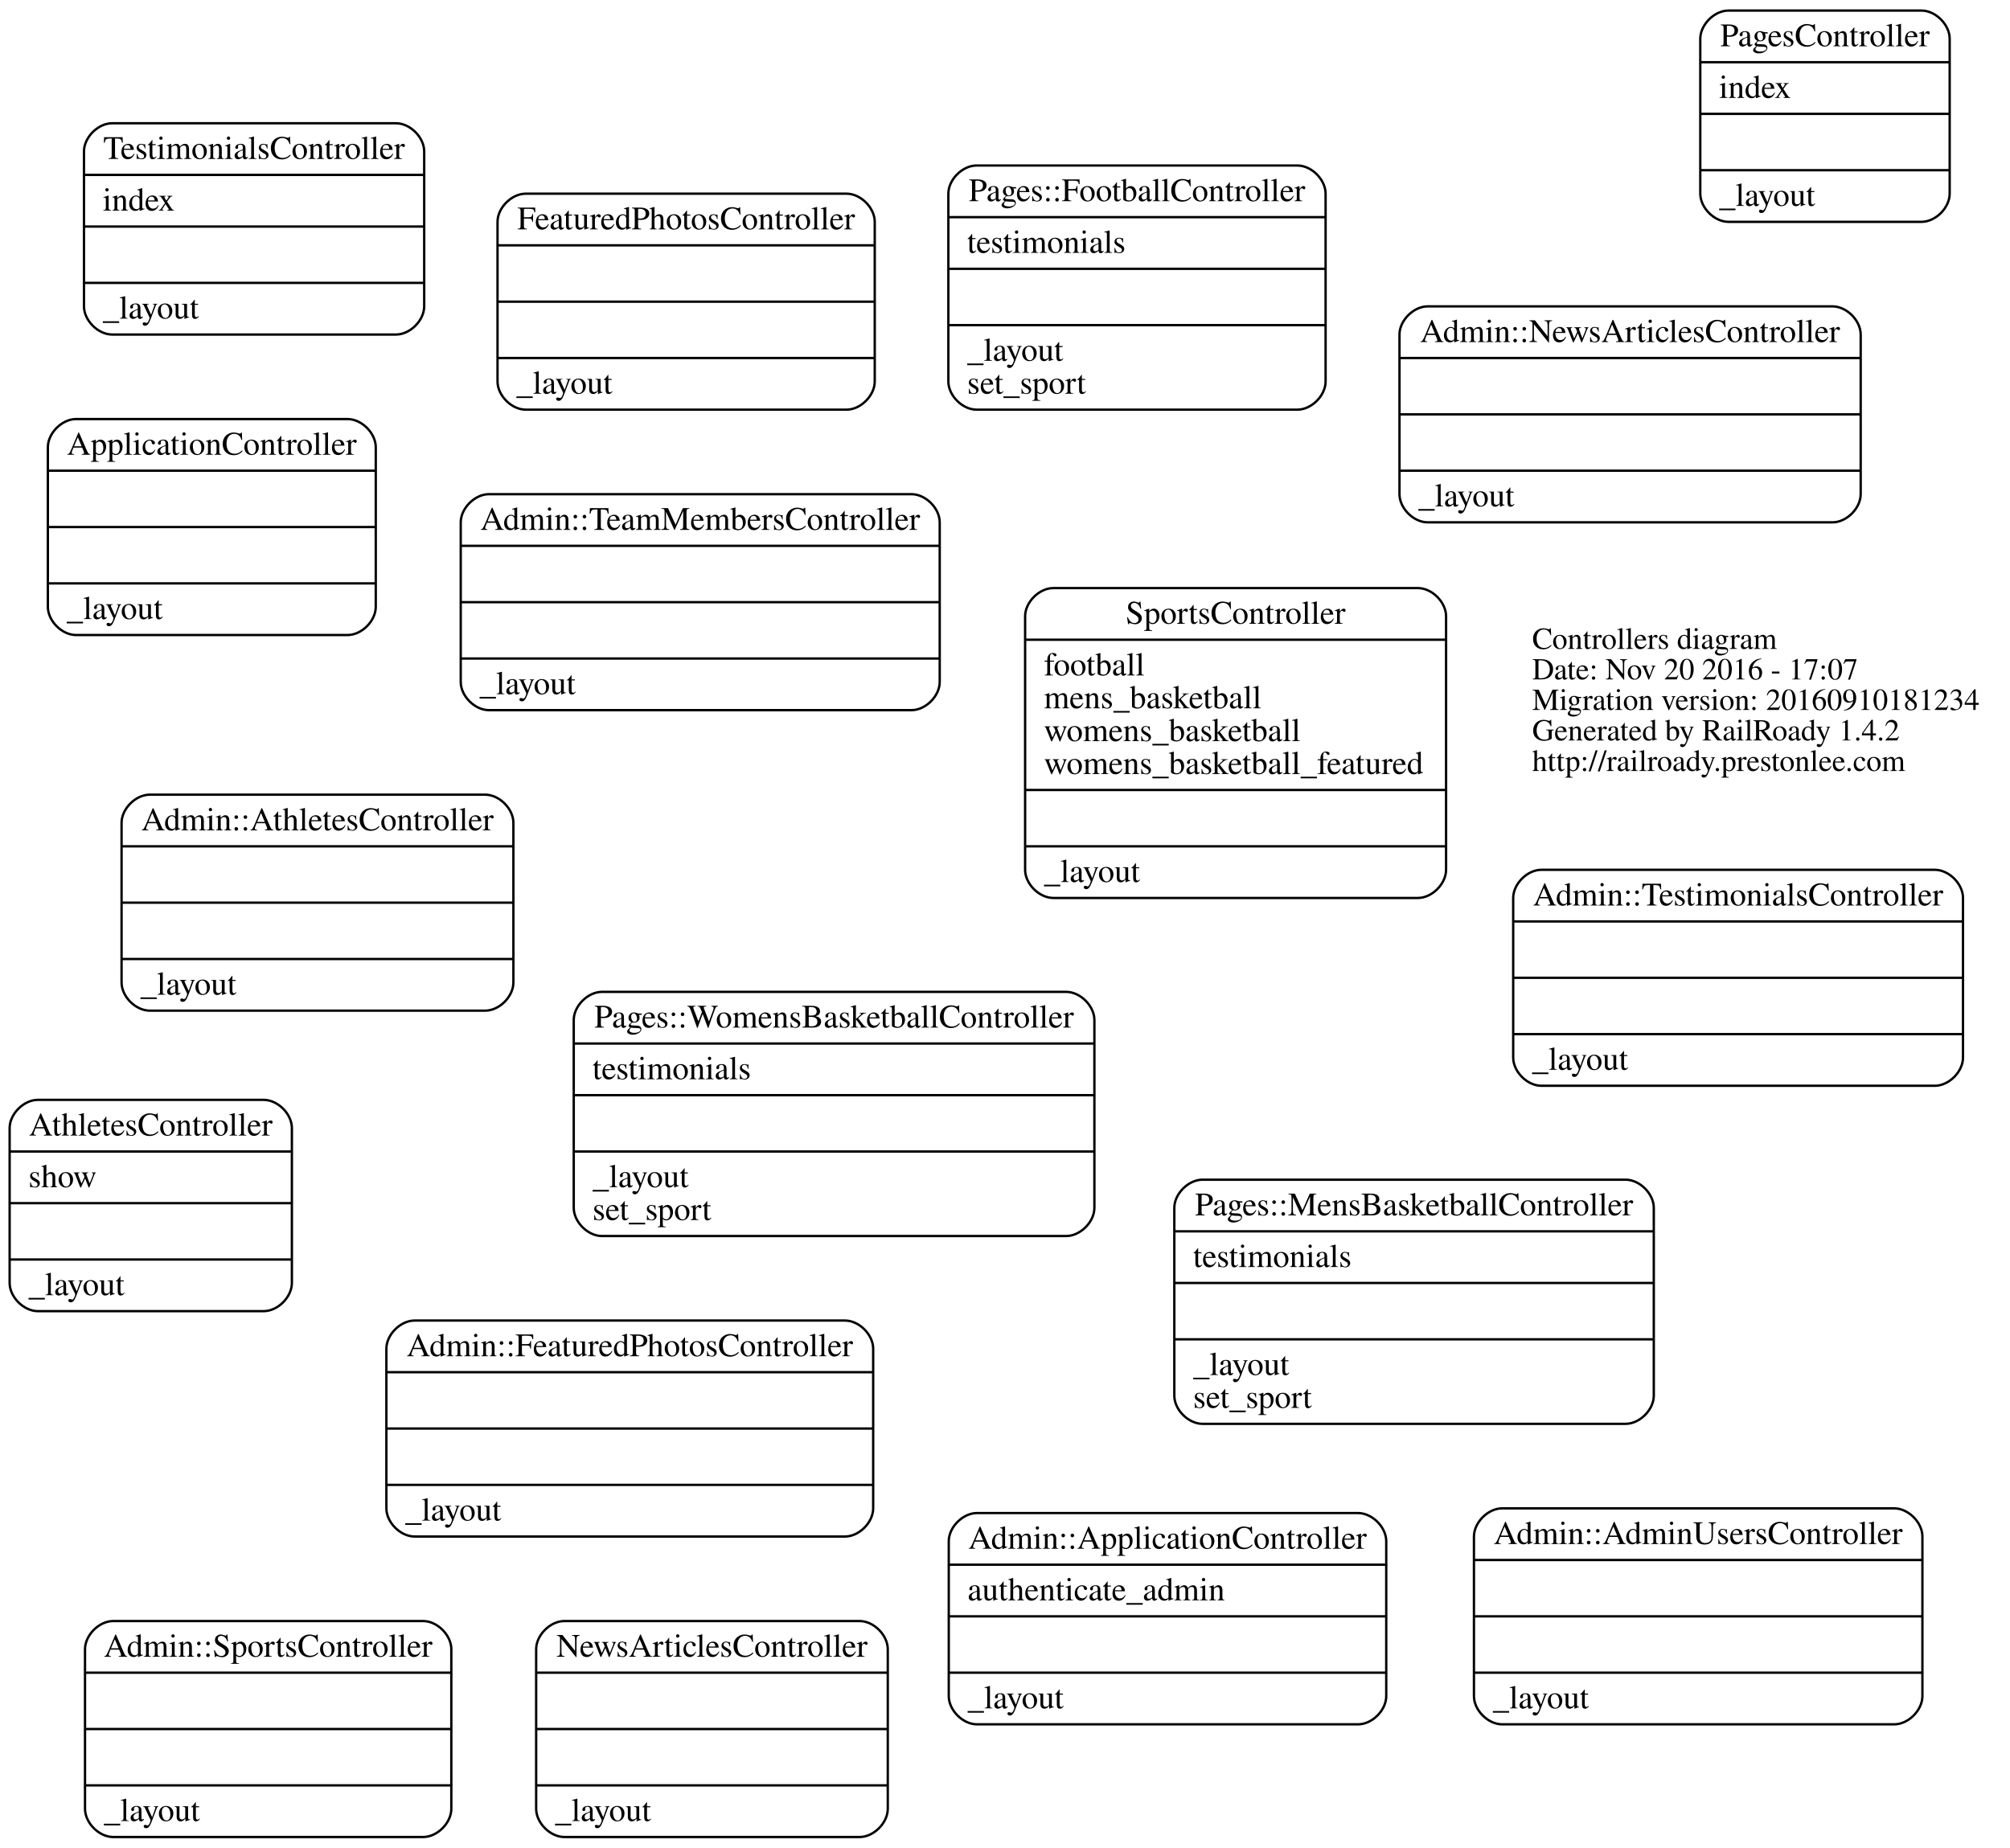
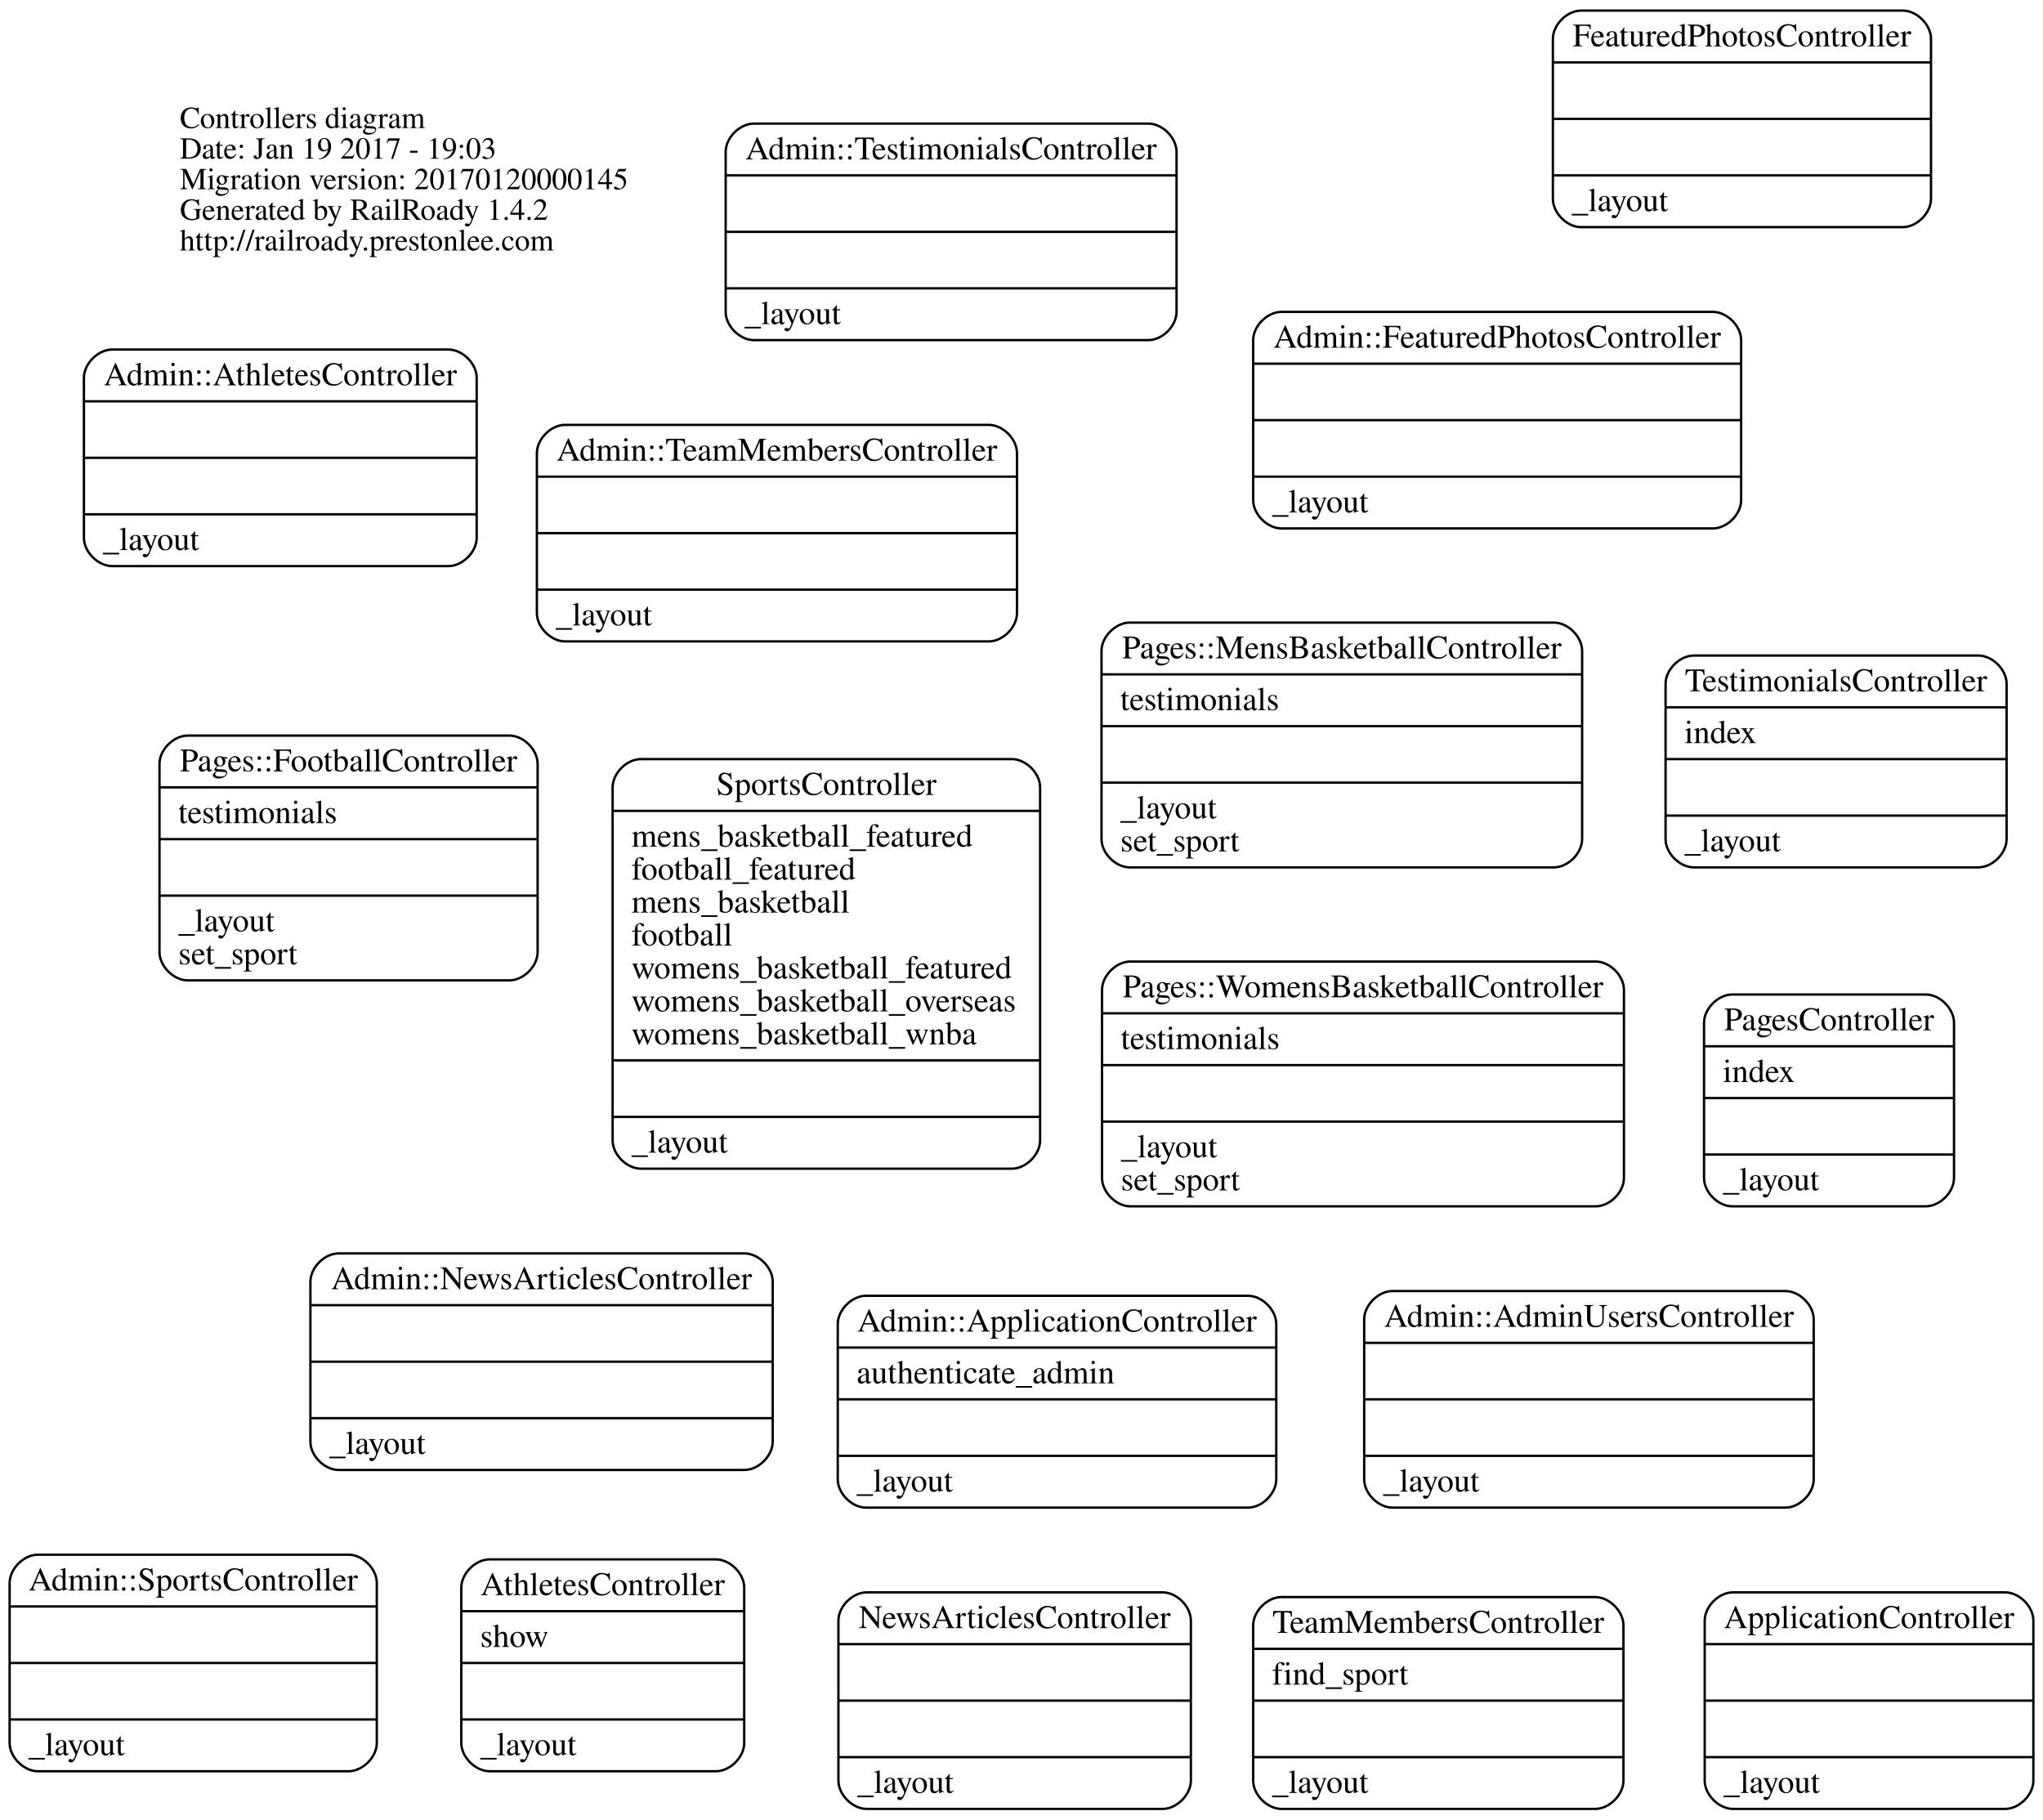
- <svg xmlns="http://www.w3.org/2000/svg" width="856pt" height="787pt" viewBox="0.00 0.00 855.79 787.00">
-   <g id="graph0" class="graph" transform="scale(1 1) rotate(0) translate(356.1 463.5)">
-     <polygon fill="none" stroke="none" points="-356.1,323.5 -356.1,-463.5 499.688,-463.5 499.688,323.5 -356.1,323.5" />
+ <svg xmlns="http://www.w3.org/2000/svg" width="868pt" height="773pt" viewBox="0.00 0.00 867.82 773.00">
+   <g id="graph0" class="graph" transform="scale(1 1) rotate(0) translate(356 401.5)">
+     <polygon fill="none" stroke="none" points="-356,371.5 -356,-401.5 511.821,-401.5 511.821,371.5 -356,371.5" />
    <g id="node1" class="node">
-       <text text-anchor="start" x="296.312" y="-187.1" font-family="Times,serif" font-size="13.00">Controllers diagram</text>
-       <text text-anchor="start" x="296.312" y="-174.1" font-family="Times,serif" font-size="13.00">Date: Nov 20 2016 - 17:07</text>
-       <text text-anchor="start" x="296.312" y="-161.1" font-family="Times,serif" font-size="13.00">Migration version: 20160910181234</text>
-       <text text-anchor="start" x="296.312" y="-148.1" font-family="Times,serif" font-size="13.00">Generated by RailRoady 1.4.2</text>
-       <text text-anchor="start" x="296.312" y="-135.1" font-family="Times,serif" font-size="13.00">http://railroady.prestonlee.com</text>
+       <text text-anchor="start" x="-279.688" y="-347.1" font-family="Times,serif" font-size="13.00">Controllers diagram</text>
+       <text text-anchor="start" x="-279.688" y="-334.1" font-family="Times,serif" font-size="13.00">Date: Jan 19 2017 - 19:03</text>
+       <text text-anchor="start" x="-279.688" y="-321.1" font-family="Times,serif" font-size="13.00">Migration version: 20170120000145</text>
+       <text text-anchor="start" x="-279.688" y="-308.1" font-family="Times,serif" font-size="13.00">Generated by RailRoady 1.4.2</text>
+       <text text-anchor="start" x="-279.688" y="-295.1" font-family="Times,serif" font-size="13.00">http://railroady.prestonlee.com</text>
    </g>
    <g id="node2" class="node">
-       <path fill="none" stroke="black" d="M283.507,271C283.507,271 450.493,271 450.493,271 456.493,271 462.493,265 462.493,259 462.493,259 462.493,191 462.493,191 462.493,185 456.493,179 450.493,179 450.493,179 283.507,179 283.507,179 277.507,179 271.507,185 271.507,191 271.507,191 271.507,259 271.507,259 271.507,265 277.507,271 283.507,271" />
-       <text text-anchor="middle" x="367" y="194.2" font-family="Times,serif" font-size="14.00">Admin::AdminUsersController</text>
-       <polyline fill="none" stroke="black" points="271.507,201 462.493,201 " />
-       <polyline fill="none" stroke="black" points="271.507,225 462.493,225 " />
-       <polyline fill="none" stroke="black" points="271.507,249 462.493,249 " />
-       <text text-anchor="start" x="279.507" y="264.2" font-family="Times,serif" font-size="14.00">_layout</text>
+       <path fill="none" stroke="black" d="M235.507,239C235.507,239 402.493,239 402.493,239 408.493,239 414.493,233 414.493,227 414.493,227 414.493,159 414.493,159 414.493,153 408.493,147 402.493,147 402.493,147 235.507,147 235.507,147 229.507,147 223.507,153 223.507,159 223.507,159 223.507,227 223.507,227 223.507,233 229.507,239 235.507,239" />
+       <text text-anchor="middle" x="319" y="162.2" font-family="Times,serif" font-size="14.00">Admin::AdminUsersController</text>
+       <polyline fill="none" stroke="black" points="223.507,169 414.493,169 " />
+       <polyline fill="none" stroke="black" points="223.507,193 414.493,193 " />
+       <polyline fill="none" stroke="black" points="223.507,217 414.493,217 " />
+       <text text-anchor="start" x="231.507" y="232.2" font-family="Times,serif" font-size="14.00">_layout</text>
    </g>
    <g id="node3" class="node">
-       <path fill="none" stroke="black" d="M59.845,271C59.845,271 222.155,271 222.155,271 228.155,271 234.155,265 234.155,259 234.155,259 234.155,193 234.155,193 234.155,187 228.155,181 222.155,181 222.155,181 59.845,181 59.845,181 53.845,181 47.845,187 47.845,193 47.845,193 47.845,259 47.845,259 47.845,265 53.845,271 59.845,271" />
-       <text text-anchor="middle" x="141" y="196.2" font-family="Times,serif" font-size="14.00">Admin::ApplicationController</text>
-       <polyline fill="none" stroke="black" points="47.845,203 234.155,203 " />
-       <text text-anchor="start" x="55.845" y="218.2" font-family="Times,serif" font-size="14.00">authenticate_admin</text>
-       <polyline fill="none" stroke="black" points="47.845,225 234.155,225 " />
-       <polyline fill="none" stroke="black" points="47.845,249 234.155,249 " />
-       <text text-anchor="start" x="55.845" y="264.2" font-family="Times,serif" font-size="14.00">_layout</text>
+       <path fill="none" stroke="black" d="M11.845,239C11.845,239 174.155,239 174.155,239 180.155,239 186.155,233 186.155,227 186.155,227 186.155,161 186.155,161 186.155,155 180.155,149 174.155,149 174.155,149 11.845,149 11.845,149 5.845,149 -0.155,155 -0.155,161 -0.155,161 -0.155,227 -0.155,227 -0.155,233 5.845,239 11.845,239" />
+       <text text-anchor="middle" x="93" y="164.2" font-family="Times,serif" font-size="14.00">Admin::ApplicationController</text>
+       <polyline fill="none" stroke="black" points="-0.155,171 186.155,171 " />
+       <text text-anchor="start" x="7.845" y="186.2" font-family="Times,serif" font-size="14.00">authenticate_admin</text>
+       <polyline fill="none" stroke="black" points="-0.155,193 186.155,193 " />
+       <polyline fill="none" stroke="black" points="-0.155,217 186.155,217 " />
+       <text text-anchor="start" x="7.845" y="232.2" font-family="Times,serif" font-size="14.00">_layout</text>
    </g>
    <g id="node4" class="node">
-       <path fill="none" stroke="black" d="M-292.435,-33C-292.435,-33 -149.565,-33 -149.565,-33 -143.565,-33 -137.565,-39 -137.565,-45 -137.565,-45 -137.565,-113 -137.565,-113 -137.565,-119 -143.565,-125 -149.565,-125 -149.565,-125 -292.435,-125 -292.435,-125 -298.435,-125 -304.435,-119 -304.435,-113 -304.435,-113 -304.435,-45 -304.435,-45 -304.435,-39 -298.435,-33 -292.435,-33" />
-       <text text-anchor="middle" x="-221" y="-109.8" font-family="Times,serif" font-size="14.00">Admin::AthletesController</text>
-       <polyline fill="none" stroke="black" points="-304.435,-103 -137.565,-103 " />
-       <polyline fill="none" stroke="black" points="-304.435,-79 -137.565,-79 " />
-       <polyline fill="none" stroke="black" points="-304.435,-55 -137.565,-55 " />
-       <text text-anchor="start" x="-296.435" y="-39.8" font-family="Times,serif" font-size="14.00">_layout</text>
+       <path fill="none" stroke="black" d="M-308.435,-161C-308.435,-161 -165.565,-161 -165.565,-161 -159.565,-161 -153.565,-167 -153.565,-173 -153.565,-173 -153.565,-241 -153.565,-241 -153.565,-247 -159.565,-253 -165.565,-253 -165.565,-253 -308.435,-253 -308.435,-253 -314.435,-253 -320.435,-247 -320.435,-241 -320.435,-241 -320.435,-173 -320.435,-173 -320.435,-167 -314.435,-161 -308.435,-161" />
+       <text text-anchor="middle" x="-237" y="-237.8" font-family="Times,serif" font-size="14.00">Admin::AthletesController</text>
+       <polyline fill="none" stroke="black" points="-320.435,-231 -153.565,-231 " />
+       <polyline fill="none" stroke="black" points="-320.435,-207 -153.565,-207 " />
+       <polyline fill="none" stroke="black" points="-320.435,-183 -153.565,-183 " />
+       <text text-anchor="start" x="-312.435" y="-167.8" font-family="Times,serif" font-size="14.00">_layout</text>
    </g>
    <g id="node5" class="node">
-       <path fill="none" stroke="black" d="M-179.659,191C-179.659,191 3.659,191 3.659,191 9.659,191 15.659,185 15.659,179 15.659,179 15.659,111 15.659,111 15.659,105 9.659,99 3.659,99 3.659,99 -179.659,99 -179.659,99 -185.659,99 -191.659,105 -191.659,111 -191.659,111 -191.659,179 -191.659,179 -191.659,185 -185.659,191 -179.659,191" />
-       <text text-anchor="middle" x="-88" y="114.2" font-family="Times,serif" font-size="14.00">Admin::FeaturedPhotosController</text>
-       <polyline fill="none" stroke="black" points="-191.659,121 15.659,121 " />
-       <polyline fill="none" stroke="black" points="-191.659,145 15.659,145 " />
-       <polyline fill="none" stroke="black" points="-191.659,169 15.659,169 " />
-       <text text-anchor="start" x="-183.659" y="184.2" font-family="Times,serif" font-size="14.00">_layout</text>
+       <path fill="none" stroke="black" d="M188.341,-177C188.341,-177 371.659,-177 371.659,-177 377.659,-177 383.659,-183 383.659,-189 383.659,-189 383.659,-257 383.659,-257 383.659,-263 377.659,-269 371.659,-269 371.659,-269 188.341,-269 188.341,-269 182.341,-269 176.341,-263 176.341,-257 176.341,-257 176.341,-189 176.341,-189 176.341,-183 182.341,-177 188.341,-177" />
+       <text text-anchor="middle" x="280" y="-253.8" font-family="Times,serif" font-size="14.00">Admin::FeaturedPhotosController</text>
+       <polyline fill="none" stroke="black" points="176.341,-247 383.659,-247 " />
+       <polyline fill="none" stroke="black" points="176.341,-223 383.659,-223 " />
+       <polyline fill="none" stroke="black" points="176.341,-199 383.659,-199 " />
+       <text text-anchor="start" x="184.341" y="-183.8" font-family="Times,serif" font-size="14.00">_layout</text>
    </g>
    <g id="node6" class="node">
-       <path fill="none" stroke="black" d="M251.793,-241C251.793,-241 424.207,-241 424.207,-241 430.207,-241 436.207,-247 436.207,-253 436.207,-253 436.207,-321 436.207,-321 436.207,-327 430.207,-333 424.207,-333 424.207,-333 251.793,-333 251.793,-333 245.793,-333 239.793,-327 239.793,-321 239.793,-321 239.793,-253 239.793,-253 239.793,-247 245.793,-241 251.793,-241" />
-       <text text-anchor="middle" x="338" y="-317.8" font-family="Times,serif" font-size="14.00">Admin::NewsArticlesController</text>
-       <polyline fill="none" stroke="black" points="239.793,-311 436.207,-311 " />
-       <polyline fill="none" stroke="black" points="239.793,-287 436.207,-287 " />
-       <polyline fill="none" stroke="black" points="239.793,-263 436.207,-263 " />
-       <text text-anchor="start" x="247.793" y="-247.8" font-family="Times,serif" font-size="14.00">_layout</text>
+       <path fill="none" stroke="black" d="M-212.207,223C-212.207,223 -39.793,223 -39.793,223 -33.793,223 -27.793,217 -27.793,211 -27.793,211 -27.793,143 -27.793,143 -27.793,137 -33.793,131 -39.793,131 -39.793,131 -212.207,131 -212.207,131 -218.207,131 -224.207,137 -224.207,143 -224.207,143 -224.207,211 -224.207,211 -224.207,217 -218.207,223 -212.207,223" />
+       <text text-anchor="middle" x="-126" y="146.2" font-family="Times,serif" font-size="14.00">Admin::NewsArticlesController</text>
+       <polyline fill="none" stroke="black" points="-224.207,153 -27.793,153 " />
+       <polyline fill="none" stroke="black" points="-224.207,177 -27.793,177 " />
+       <polyline fill="none" stroke="black" points="-224.207,201 -27.793,201 " />
+       <text text-anchor="start" x="-216.207" y="216.2" font-family="Times,serif" font-size="14.00">_layout</text>
    </g>
    <g id="node7" class="node">
-       <path fill="none" stroke="black" d="M-308,319C-308,319 -176,319 -176,319 -170,319 -164,313 -164,307 -164,307 -164,239 -164,239 -164,233 -170,227 -176,227 -176,227 -308,227 -308,227 -314,227 -320,233 -320,239 -320,239 -320,307 -320,307 -320,313 -314,319 -308,319" />
-       <text text-anchor="middle" x="-242" y="242.2" font-family="Times,serif" font-size="14.00">Admin::SportsController</text>
-       <polyline fill="none" stroke="black" points="-320,249 -164,249 " />
-       <polyline fill="none" stroke="black" points="-320,273 -164,273 " />
-       <polyline fill="none" stroke="black" points="-320,297 -164,297 " />
-       <text text-anchor="start" x="-312" y="312.2" font-family="Times,serif" font-size="14.00">_layout</text>
+       <path fill="none" stroke="black" d="M-340,351C-340,351 -208,351 -208,351 -202,351 -196,345 -196,339 -196,339 -196,271 -196,271 -196,265 -202,259 -208,259 -208,259 -340,259 -340,259 -346,259 -352,265 -352,271 -352,271 -352,339 -352,339 -352,345 -346,351 -340,351" />
+       <text text-anchor="middle" x="-274" y="274.2" font-family="Times,serif" font-size="14.00">Admin::SportsController</text>
+       <polyline fill="none" stroke="black" points="-352,281 -196,281 " />
+       <polyline fill="none" stroke="black" points="-352,305 -196,305 " />
+       <polyline fill="none" stroke="black" points="-352,329 -196,329 " />
+       <text text-anchor="start" x="-344" y="344.2" font-family="Times,serif" font-size="14.00">_layout</text>
    </g>
    <g id="node8" class="node">
-       <path fill="none" stroke="black" d="M-147.991,-161C-147.991,-161 31.991,-161 31.991,-161 37.991,-161 43.991,-167 43.991,-173 43.991,-173 43.991,-241 43.991,-241 43.991,-247 37.991,-253 31.991,-253 31.991,-253 -147.991,-253 -147.991,-253 -153.991,-253 -159.991,-247 -159.991,-241 -159.991,-241 -159.991,-173 -159.991,-173 -159.991,-167 -153.991,-161 -147.991,-161" />
-       <text text-anchor="middle" x="-58" y="-237.8" font-family="Times,serif" font-size="14.00">Admin::TeamMembersController</text>
-       <polyline fill="none" stroke="black" points="-159.991,-231 43.991,-231 " />
-       <polyline fill="none" stroke="black" points="-159.991,-207 43.991,-207 " />
-       <polyline fill="none" stroke="black" points="-159.991,-183 43.991,-183 " />
-       <text text-anchor="start" x="-151.991" y="-167.8" font-family="Times,serif" font-size="14.00">_layout</text>
+       <path fill="none" stroke="black" d="M-115.991,-129C-115.991,-129 63.991,-129 63.991,-129 69.991,-129 75.991,-135 75.991,-141 75.991,-141 75.991,-209 75.991,-209 75.991,-215 69.991,-221 63.991,-221 63.991,-221 -115.991,-221 -115.991,-221 -121.991,-221 -127.991,-215 -127.991,-209 -127.991,-209 -127.991,-141 -127.991,-141 -127.991,-135 -121.991,-129 -115.991,-129" />
+       <text text-anchor="middle" x="-26" y="-205.8" font-family="Times,serif" font-size="14.00">Admin::TeamMembersController</text>
+       <polyline fill="none" stroke="black" points="-127.991,-199 75.991,-199 " />
+       <polyline fill="none" stroke="black" points="-127.991,-175 75.991,-175 " />
+       <polyline fill="none" stroke="black" points="-127.991,-151 75.991,-151 " />
+       <text text-anchor="start" x="-119.991" y="-135.8" font-family="Times,serif" font-size="14.00">_layout</text>
    </g>
    <g id="node9" class="node">
-       <path fill="none" stroke="black" d="M300.22,-1C300.22,-1 467.78,-1 467.78,-1 473.78,-1 479.78,-7 479.78,-13 479.78,-13 479.78,-81 479.78,-81 479.78,-87 473.78,-93 467.78,-93 467.78,-93 300.22,-93 300.22,-93 294.22,-93 288.22,-87 288.22,-81 288.22,-81 288.22,-13 288.22,-13 288.22,-7 294.22,-1 300.22,-1" />
-       <text text-anchor="middle" x="384" y="-77.8" font-family="Times,serif" font-size="14.00">Admin::TestimonialsController</text>
-       <polyline fill="none" stroke="black" points="288.22,-71 479.78,-71 " />
-       <polyline fill="none" stroke="black" points="288.22,-47 479.78,-47 " />
-       <polyline fill="none" stroke="black" points="288.22,-23 479.78,-23 " />
-       <text text-anchor="start" x="296.22" y="-7.8" font-family="Times,serif" font-size="14.00">_layout</text>
+       <path fill="none" stroke="black" d="M-35.78,-257C-35.78,-257 131.78,-257 131.78,-257 137.78,-257 143.78,-263 143.78,-269 143.78,-269 143.78,-337 143.78,-337 143.78,-343 137.78,-349 131.78,-349 131.78,-349 -35.78,-349 -35.78,-349 -41.78,-349 -47.78,-343 -47.78,-337 -47.78,-337 -47.78,-269 -47.78,-269 -47.78,-263 -41.78,-257 -35.78,-257" />
+       <text text-anchor="middle" x="48" y="-333.8" font-family="Times,serif" font-size="14.00">Admin::TestimonialsController</text>
+       <polyline fill="none" stroke="black" points="-47.78,-327 143.78,-327 " />
+       <polyline fill="none" stroke="black" points="-47.78,-303 143.78,-303 " />
+       <polyline fill="none" stroke="black" points="-47.78,-279 143.78,-279 " />
+       <text text-anchor="start" x="-39.78" y="-263.8" font-family="Times,serif" font-size="14.00">_layout</text>
    </g>
    <g id="node10" class="node">
-       <path fill="none" stroke="black" d="M-323.821,-193C-323.821,-193 -208.179,-193 -208.179,-193 -202.179,-193 -196.179,-199 -196.179,-205 -196.179,-205 -196.179,-273 -196.179,-273 -196.179,-279 -202.179,-285 -208.179,-285 -208.179,-285 -323.821,-285 -323.821,-285 -329.821,-285 -335.821,-279 -335.821,-273 -335.821,-273 -335.821,-205 -335.821,-205 -335.821,-199 -329.821,-193 -323.821,-193" />
-       <text text-anchor="middle" x="-266" y="-269.8" font-family="Times,serif" font-size="14.00">ApplicationController</text>
-       <polyline fill="none" stroke="black" points="-335.821,-263 -196.179,-263 " />
-       <polyline fill="none" stroke="black" points="-335.821,-239 -196.179,-239 " />
-       <polyline fill="none" stroke="black" points="-335.821,-215 -196.179,-215 " />
-       <text text-anchor="start" x="-327.821" y="-199.8" font-family="Times,serif" font-size="14.00">_layout</text>
+       <path fill="none" stroke="black" d="M380.179,367C380.179,367 495.821,367 495.821,367 501.821,367 507.821,361 507.821,355 507.821,355 507.821,287 507.821,287 507.821,281 501.821,275 495.821,275 495.821,275 380.179,275 380.179,275 374.179,275 368.179,281 368.179,287 368.179,287 368.179,355 368.179,355 368.179,361 374.179,367 380.179,367" />
+       <text text-anchor="middle" x="438" y="290.2" font-family="Times,serif" font-size="14.00">ApplicationController</text>
+       <polyline fill="none" stroke="black" points="368.179,297 507.821,297 " />
+       <polyline fill="none" stroke="black" points="368.179,321 507.821,321 " />
+       <polyline fill="none" stroke="black" points="368.179,345 507.821,345 " />
+       <text text-anchor="start" x="376.179" y="360.2" font-family="Times,serif" font-size="14.00">_layout</text>
    </g>
    <g id="node11" class="node">
-       <path fill="none" stroke="black" d="M-340.1,95C-340.1,95 -243.9,95 -243.9,95 -237.9,95 -231.9,89 -231.9,83 -231.9,83 -231.9,17 -231.9,17 -231.9,11 -237.9,5 -243.9,5 -243.9,5 -340.1,5 -340.1,5 -346.1,5 -352.1,11 -352.1,17 -352.1,17 -352.1,83 -352.1,83 -352.1,89 -346.1,95 -340.1,95" />
-       <text text-anchor="middle" x="-292" y="20.2" font-family="Times,serif" font-size="14.00">AthletesController</text>
-       <polyline fill="none" stroke="black" points="-352.1,27 -231.9,27 " />
-       <text text-anchor="start" x="-344.1" y="42.2" font-family="Times,serif" font-size="14.00">show</text>
-       <polyline fill="none" stroke="black" points="-352.1,49 -231.9,49 " />
-       <polyline fill="none" stroke="black" points="-352.1,73 -231.9,73 " />
-       <text text-anchor="start" x="-344.1" y="88.2" font-family="Times,serif" font-size="14.00">_layout</text>
+       <path fill="none" stroke="black" d="M-148.1,351C-148.1,351 -51.9,351 -51.9,351 -45.9,351 -39.9,345 -39.9,339 -39.9,339 -39.9,273 -39.9,273 -39.9,267 -45.9,261 -51.9,261 -51.9,261 -148.1,261 -148.1,261 -154.1,261 -160.1,267 -160.1,273 -160.1,273 -160.1,339 -160.1,339 -160.1,345 -154.1,351 -148.1,351" />
+       <text text-anchor="middle" x="-100" y="276.2" font-family="Times,serif" font-size="14.00">AthletesController</text>
+       <polyline fill="none" stroke="black" points="-160.1,283 -39.9,283 " />
+       <text text-anchor="start" x="-152.1" y="298.2" font-family="Times,serif" font-size="14.00">show</text>
+       <polyline fill="none" stroke="black" points="-160.1,305 -39.9,305 " />
+       <polyline fill="none" stroke="black" points="-160.1,329 -39.9,329 " />
+       <text text-anchor="start" x="-152.1" y="344.2" font-family="Times,serif" font-size="14.00">_layout</text>
    </g>
    <g id="node12" class="node">
-       <path fill="none" stroke="black" d="M-132.324,-289C-132.324,-289 4.324,-289 4.324,-289 10.324,-289 16.324,-295 16.324,-301 16.324,-301 16.324,-369 16.324,-369 16.324,-375 10.324,-381 4.324,-381 4.324,-381 -132.324,-381 -132.324,-381 -138.324,-381 -144.324,-375 -144.324,-369 -144.324,-369 -144.324,-301 -144.324,-301 -144.324,-295 -138.324,-289 -132.324,-289" />
-       <text text-anchor="middle" x="-64" y="-365.8" font-family="Times,serif" font-size="14.00">FeaturedPhotosController</text>
-       <polyline fill="none" stroke="black" points="-144.324,-359 16.324,-359 " />
-       <polyline fill="none" stroke="black" points="-144.324,-335 16.324,-335 " />
-       <polyline fill="none" stroke="black" points="-144.324,-311 16.324,-311 " />
-       <text text-anchor="start" x="-136.324" y="-295.8" font-family="Times,serif" font-size="14.00">_layout</text>
+       <path fill="none" stroke="black" d="M315.676,-305C315.676,-305 452.324,-305 452.324,-305 458.324,-305 464.324,-311 464.324,-317 464.324,-317 464.324,-385 464.324,-385 464.324,-391 458.324,-397 452.324,-397 452.324,-397 315.676,-397 315.676,-397 309.676,-397 303.676,-391 303.676,-385 303.676,-385 303.676,-317 303.676,-317 303.676,-311 309.676,-305 315.676,-305" />
+       <text text-anchor="middle" x="384" y="-381.8" font-family="Times,serif" font-size="14.00">FeaturedPhotosController</text>
+       <polyline fill="none" stroke="black" points="303.676,-375 464.324,-375 " />
+       <polyline fill="none" stroke="black" points="303.676,-351 464.324,-351 " />
+       <polyline fill="none" stroke="black" points="303.676,-327 464.324,-327 " />
+       <text text-anchor="start" x="311.676" y="-311.8" font-family="Times,serif" font-size="14.00">_layout</text>
    </g>
    <g id="node13" class="node">
-       <path fill="none" stroke="black" d="M-115.873,319C-115.873,319 9.873,319 9.873,319 15.873,319 21.873,313 21.873,307 21.873,307 21.873,239 21.873,239 21.873,233 15.873,227 9.873,227 9.873,227 -115.873,227 -115.873,227 -121.873,227 -127.873,233 -127.873,239 -127.873,239 -127.873,307 -127.873,307 -127.873,313 -121.873,319 -115.873,319" />
-       <text text-anchor="middle" x="-53" y="242.2" font-family="Times,serif" font-size="14.00">NewsArticlesController</text>
-       <polyline fill="none" stroke="black" points="-127.873,249 21.873,249 " />
-       <polyline fill="none" stroke="black" points="-127.873,273 21.873,273 " />
-       <polyline fill="none" stroke="black" points="-127.873,297 21.873,297 " />
-       <text text-anchor="start" x="-119.873" y="312.2" font-family="Times,serif" font-size="14.00">_layout</text>
+       <path fill="none" stroke="black" d="M12.127,367C12.127,367 137.873,367 137.873,367 143.873,367 149.873,361 149.873,355 149.873,355 149.873,287 149.873,287 149.873,281 143.873,275 137.873,275 137.873,275 12.127,275 12.127,275 6.127,275 0.127,281 0.127,287 0.127,287 0.127,355 0.127,355 0.127,361 6.127,367 12.127,367" />
+       <text text-anchor="middle" x="75" y="290.2" font-family="Times,serif" font-size="14.00">NewsArticlesController</text>
+       <polyline fill="none" stroke="black" points="0.127,297 149.873,297 " />
+       <polyline fill="none" stroke="black" points="0.127,321 149.873,321 " />
+       <polyline fill="none" stroke="black" points="0.127,345 149.873,345 " />
+       <text text-anchor="start" x="8.127" y="360.2" font-family="Times,serif" font-size="14.00">_layout</text>
    </g>
    <g id="node14" class="node">
-       <path fill="none" stroke="black" d="M59.672,-289C59.672,-289 196.328,-289 196.328,-289 202.328,-289 208.328,-295 208.328,-301 208.328,-301 208.328,-381 208.328,-381 208.328,-387 202.328,-393 196.328,-393 196.328,-393 59.672,-393 59.672,-393 53.672,-393 47.672,-387 47.672,-381 47.672,-381 47.672,-301 47.672,-301 47.672,-295 53.672,-289 59.672,-289" />
-       <text text-anchor="middle" x="128" y="-377.8" font-family="Times,serif" font-size="14.00">Pages::FootballController</text>
-       <polyline fill="none" stroke="black" points="47.672,-371 208.328,-371 " />
-       <text text-anchor="start" x="55.672" y="-355.8" font-family="Times,serif" font-size="14.00">testimonials</text>
-       <polyline fill="none" stroke="black" points="47.672,-349 208.328,-349 " />
-       <polyline fill="none" stroke="black" points="47.672,-325 208.328,-325 " />
-       <text text-anchor="start" x="55.672" y="-309.8" font-family="Times,serif" font-size="14.00">_layout</text>
-       <text text-anchor="start" x="55.672" y="-295.8" font-family="Times,serif" font-size="14.00">set_sport</text>
+       <path fill="none" stroke="black" d="M-276.328,15C-276.328,15 -139.672,15 -139.672,15 -133.672,15 -127.672,9 -127.672,3 -127.672,3 -127.672,-77 -127.672,-77 -127.672,-83 -133.672,-89 -139.672,-89 -139.672,-89 -276.328,-89 -276.328,-89 -282.328,-89 -288.328,-83 -288.328,-77 -288.328,-77 -288.328,3 -288.328,3 -288.328,9 -282.328,15 -276.328,15" />
+       <text text-anchor="middle" x="-208" y="-73.8" font-family="Times,serif" font-size="14.00">Pages::FootballController</text>
+       <polyline fill="none" stroke="black" points="-288.328,-67 -127.672,-67 " />
+       <text text-anchor="start" x="-280.328" y="-51.8" font-family="Times,serif" font-size="14.00">testimonials</text>
+       <polyline fill="none" stroke="black" points="-288.328,-45 -127.672,-45 " />
+       <polyline fill="none" stroke="black" points="-288.328,-21 -127.672,-21 " />
+       <text text-anchor="start" x="-280.328" y="-5.8" font-family="Times,serif" font-size="14.00">_layout</text>
+       <text text-anchor="start" x="-280.328" y="8.2" font-family="Times,serif" font-size="14.00">set_sport</text>
    </g>
    <g id="node15" class="node">
-       <path fill="none" stroke="black" d="M155.903,143C155.903,143 336.097,143 336.097,143 342.097,143 348.097,137 348.097,131 348.097,131 348.097,51 348.097,51 348.097,45 342.097,39 336.097,39 336.097,39 155.903,39 155.903,39 149.903,39 143.903,45 143.903,51 143.903,51 143.903,131 143.903,131 143.903,137 149.903,143 155.903,143" />
-       <text text-anchor="middle" x="246" y="54.2" font-family="Times,serif" font-size="14.00">Pages::MensBasketballController</text>
-       <polyline fill="none" stroke="black" points="143.903,61 348.097,61 " />
-       <text text-anchor="start" x="151.903" y="76.2" font-family="Times,serif" font-size="14.00">testimonials</text>
-       <polyline fill="none" stroke="black" points="143.903,83 348.097,83 " />
-       <polyline fill="none" stroke="black" points="143.903,107 348.097,107 " />
-       <text text-anchor="start" x="151.903" y="122.2" font-family="Times,serif" font-size="14.00">_layout</text>
-       <text text-anchor="start" x="151.903" y="136.2" font-family="Times,serif" font-size="14.00">set_sport</text>
+       <path fill="none" stroke="black" d="M123.903,-33C123.903,-33 304.097,-33 304.097,-33 310.097,-33 316.097,-39 316.097,-45 316.097,-45 316.097,-125 316.097,-125 316.097,-131 310.097,-137 304.097,-137 304.097,-137 123.903,-137 123.903,-137 117.903,-137 111.903,-131 111.903,-125 111.903,-125 111.903,-45 111.903,-45 111.903,-39 117.903,-33 123.903,-33" />
+       <text text-anchor="middle" x="214" y="-121.8" font-family="Times,serif" font-size="14.00">Pages::MensBasketballController</text>
+       <polyline fill="none" stroke="black" points="111.903,-115 316.097,-115 " />
+       <text text-anchor="start" x="119.903" y="-99.8" font-family="Times,serif" font-size="14.00">testimonials</text>
+       <polyline fill="none" stroke="black" points="111.903,-93 316.097,-93 " />
+       <polyline fill="none" stroke="black" points="111.903,-69 316.097,-69 " />
+       <text text-anchor="start" x="119.903" y="-53.8" font-family="Times,serif" font-size="14.00">_layout</text>
+       <text text-anchor="start" x="119.903" y="-39.8" font-family="Times,serif" font-size="14.00">set_sport</text>
    </g>
    <g id="node16" class="node">
-       <path fill="none" stroke="black" d="M-99.867,63C-99.867,63 97.867,63 97.867,63 103.867,63 109.867,57 109.867,51 109.867,51 109.867,-29 109.867,-29 109.867,-35 103.867,-41 97.867,-41 97.867,-41 -99.867,-41 -99.867,-41 -105.867,-41 -111.867,-35 -111.867,-29 -111.867,-29 -111.867,51 -111.867,51 -111.867,57 -105.867,63 -99.867,63" />
-       <text text-anchor="middle" x="-1" y="-25.8" font-family="Times,serif" font-size="14.00">Pages::WomensBasketballController</text>
-       <polyline fill="none" stroke="black" points="-111.867,-19 109.867,-19 " />
-       <text text-anchor="start" x="-103.867" y="-3.8" font-family="Times,serif" font-size="14.00">testimonials</text>
-       <polyline fill="none" stroke="black" points="-111.867,3 109.867,3 " />
-       <polyline fill="none" stroke="black" points="-111.867,27 109.867,27 " />
-       <text text-anchor="start" x="-103.867" y="42.2" font-family="Times,serif" font-size="14.00">_layout</text>
-       <text text-anchor="start" x="-103.867" y="56.2" font-family="Times,serif" font-size="14.00">set_sport</text>
+       <path fill="none" stroke="black" d="M124.133,111C124.133,111 321.867,111 321.867,111 327.867,111 333.867,105 333.867,99 333.867,99 333.867,19 333.867,19 333.867,13 327.867,7 321.867,7 321.867,7 124.133,7 124.133,7 118.133,7 112.133,13 112.133,19 112.133,19 112.133,99 112.133,99 112.133,105 118.133,111 124.133,111" />
+       <text text-anchor="middle" x="223" y="22.2" font-family="Times,serif" font-size="14.00">Pages::WomensBasketballController</text>
+       <polyline fill="none" stroke="black" points="112.133,29 333.867,29 " />
+       <text text-anchor="start" x="120.133" y="44.2" font-family="Times,serif" font-size="14.00">testimonials</text>
+       <polyline fill="none" stroke="black" points="112.133,51 333.867,51 " />
+       <polyline fill="none" stroke="black" points="112.133,75 333.867,75 " />
+       <text text-anchor="start" x="120.133" y="90.2" font-family="Times,serif" font-size="14.00">_layout</text>
+       <text text-anchor="start" x="120.133" y="104.2" font-family="Times,serif" font-size="14.00">set_sport</text>
    </g>
    <g id="node17" class="node">
-       <path fill="none" stroke="black" d="M379.896,-369C379.896,-369 462.104,-369 462.104,-369 468.104,-369 474.104,-375 474.104,-381 474.104,-381 474.104,-447 474.104,-447 474.104,-453 468.104,-459 462.104,-459 462.104,-459 379.896,-459 379.896,-459 373.896,-459 367.896,-453 367.896,-447 367.896,-447 367.896,-381 367.896,-381 367.896,-375 373.896,-369 379.896,-369" />
-       <text text-anchor="middle" x="421" y="-443.8" font-family="Times,serif" font-size="14.00">PagesController</text>
-       <polyline fill="none" stroke="black" points="367.896,-437 474.104,-437 " />
-       <text text-anchor="start" x="375.896" y="-421.8" font-family="Times,serif" font-size="14.00">index</text>
-       <polyline fill="none" stroke="black" points="367.896,-415 474.104,-415 " />
-       <polyline fill="none" stroke="black" points="367.896,-391 474.104,-391 " />
-       <text text-anchor="start" x="375.896" y="-375.8" font-family="Times,serif" font-size="14.00">_layout</text>
+       <path fill="none" stroke="black" d="M379.896,111C379.896,111 462.104,111 462.104,111 468.104,111 474.104,105 474.104,99 474.104,99 474.104,33 474.104,33 474.104,27 468.104,21 462.104,21 462.104,21 379.896,21 379.896,21 373.896,21 367.896,27 367.896,33 367.896,33 367.896,99 367.896,99 367.896,105 373.896,111 379.896,111" />
+       <text text-anchor="middle" x="421" y="36.2" font-family="Times,serif" font-size="14.00">PagesController</text>
+       <polyline fill="none" stroke="black" points="367.896,43 474.104,43 " />
+       <text text-anchor="start" x="375.896" y="58.2" font-family="Times,serif" font-size="14.00">index</text>
+       <polyline fill="none" stroke="black" points="367.896,65 474.104,65 " />
+       <polyline fill="none" stroke="black" points="367.896,89 474.104,89 " />
+       <text text-anchor="start" x="375.896" y="104.2" font-family="Times,serif" font-size="14.00">_layout</text>
    </g>
    <g id="node18" class="node">
-       <path fill="none" stroke="black" d="M92.362,-81C92.362,-81 247.638,-81 247.638,-81 253.638,-81 259.638,-87 259.638,-93 259.638,-93 259.638,-201 259.638,-201 259.638,-207 253.638,-213 247.638,-213 247.638,-213 92.362,-213 92.362,-213 86.362,-213 80.362,-207 80.362,-201 80.362,-201 80.362,-93 80.362,-93 80.362,-87 86.362,-81 92.362,-81" />
-       <text text-anchor="middle" x="170" y="-197.8" font-family="Times,serif" font-size="14.00">SportsController</text>
-       <polyline fill="none" stroke="black" points="80.362,-191 259.638,-191 " />
-       <text text-anchor="start" x="88.362" y="-175.8" font-family="Times,serif" font-size="14.00">football</text>
-       <text text-anchor="start" x="88.362" y="-161.8" font-family="Times,serif" font-size="14.00">mens_basketball</text>
-       <text text-anchor="start" x="88.362" y="-147.8" font-family="Times,serif" font-size="14.00">womens_basketball</text>
-       <text text-anchor="start" x="88.362" y="-133.8" font-family="Times,serif" font-size="14.00">womens_basketball_featured</text>
-       <polyline fill="none" stroke="black" points="80.362,-127 259.638,-127 " />
-       <polyline fill="none" stroke="black" points="80.362,-103 259.638,-103 " />
-       <text text-anchor="start" x="88.362" y="-87.8" font-family="Times,serif" font-size="14.00">_layout</text>
+       <path fill="none" stroke="black" d="M-83.811,95C-83.811,95 73.811,95 73.811,95 79.811,95 85.811,89 85.811,83 85.811,83 85.811,-67 85.811,-67 85.811,-73 79.811,-79 73.811,-79 73.811,-79 -83.811,-79 -83.811,-79 -89.811,-79 -95.811,-73 -95.811,-67 -95.811,-67 -95.811,83 -95.811,83 -95.811,89 -89.811,95 -83.811,95" />
+       <text text-anchor="middle" x="-5" y="-63.8" font-family="Times,serif" font-size="14.00">SportsController</text>
+       <polyline fill="none" stroke="black" points="-95.811,-57 85.811,-57 " />
+       <text text-anchor="start" x="-87.811" y="-41.8" font-family="Times,serif" font-size="14.00">mens_basketball_featured</text>
+       <text text-anchor="start" x="-87.811" y="-27.8" font-family="Times,serif" font-size="14.00">football_featured</text>
+       <text text-anchor="start" x="-87.811" y="-13.8" font-family="Times,serif" font-size="14.00">mens_basketball</text>
+       <text text-anchor="start" x="-87.811" y="0.2" font-family="Times,serif" font-size="14.00">football</text>
+       <text text-anchor="start" x="-87.811" y="14.2" font-family="Times,serif" font-size="14.00">womens_basketball_featured</text>
+       <text text-anchor="start" x="-87.811" y="28.2" font-family="Times,serif" font-size="14.00">womens_basketball_overseas</text>
+       <text text-anchor="start" x="-87.811" y="42.2" font-family="Times,serif" font-size="14.00">womens_basketball_wnba</text>
+       <polyline fill="none" stroke="black" points="-95.811,49 85.811,49 " />
+       <polyline fill="none" stroke="black" points="-95.811,73 85.811,73 " />
+       <text text-anchor="start" x="-87.811" y="88.2" font-family="Times,serif" font-size="14.00">_layout</text>
    </g>
    <g id="node19" class="node">
-       <path fill="none" stroke="black" d="M-308.446,-321C-308.446,-321 -187.554,-321 -187.554,-321 -181.554,-321 -175.554,-327 -175.554,-333 -175.554,-333 -175.554,-399 -175.554,-399 -175.554,-405 -181.554,-411 -187.554,-411 -187.554,-411 -308.446,-411 -308.446,-411 -314.446,-411 -320.446,-405 -320.446,-399 -320.446,-399 -320.446,-333 -320.446,-333 -320.446,-327 -314.446,-321 -308.446,-321" />
-       <text text-anchor="middle" x="-248" y="-395.8" font-family="Times,serif" font-size="14.00">TestimonialsController</text>
-       <polyline fill="none" stroke="black" points="-320.446,-389 -175.554,-389 " />
-       <text text-anchor="start" x="-312.446" y="-373.8" font-family="Times,serif" font-size="14.00">index</text>
-       <polyline fill="none" stroke="black" points="-320.446,-367 -175.554,-367 " />
-       <polyline fill="none" stroke="black" points="-320.446,-343 -175.554,-343 " />
-       <text text-anchor="start" x="-312.446" y="-327.8" font-family="Times,serif" font-size="14.00">_layout</text>
+       <path fill="none" stroke="black" d="M188.344,367C188.344,367 321.656,367 321.656,367 327.656,367 333.656,361 333.656,355 333.656,355 333.656,289 333.656,289 333.656,283 327.656,277 321.656,277 321.656,277 188.344,277 188.344,277 182.344,277 176.344,283 176.344,289 176.344,289 176.344,355 176.344,355 176.344,361 182.344,367 188.344,367" />
+       <text text-anchor="middle" x="255" y="292.2" font-family="Times,serif" font-size="14.00">TeamMembersController</text>
+       <polyline fill="none" stroke="black" points="176.344,299 333.656,299 " />
+       <text text-anchor="start" x="184.344" y="314.2" font-family="Times,serif" font-size="14.00">find_sport</text>
+       <polyline fill="none" stroke="black" points="176.344,321 333.656,321 " />
+       <polyline fill="none" stroke="black" points="176.344,345 333.656,345 " />
+       <text text-anchor="start" x="184.344" y="360.2" font-family="Times,serif" font-size="14.00">_layout</text>
+     </g>
+     <g id="node20" class="node">
+       <path fill="none" stroke="black" d="M363.554,-33C363.554,-33 484.446,-33 484.446,-33 490.446,-33 496.446,-39 496.446,-45 496.446,-45 496.446,-111 496.446,-111 496.446,-117 490.446,-123 484.446,-123 484.446,-123 363.554,-123 363.554,-123 357.554,-123 351.554,-117 351.554,-111 351.554,-111 351.554,-45 351.554,-45 351.554,-39 357.554,-33 363.554,-33" />
+       <text text-anchor="middle" x="424" y="-107.8" font-family="Times,serif" font-size="14.00">TestimonialsController</text>
+       <polyline fill="none" stroke="black" points="351.554,-101 496.446,-101 " />
+       <text text-anchor="start" x="359.554" y="-85.8" font-family="Times,serif" font-size="14.00">index</text>
+       <polyline fill="none" stroke="black" points="351.554,-79 496.446,-79 " />
+       <polyline fill="none" stroke="black" points="351.554,-55 496.446,-55 " />
+       <text text-anchor="start" x="359.554" y="-39.8" font-family="Times,serif" font-size="14.00">_layout</text>
    </g>
  </g>
</svg>
